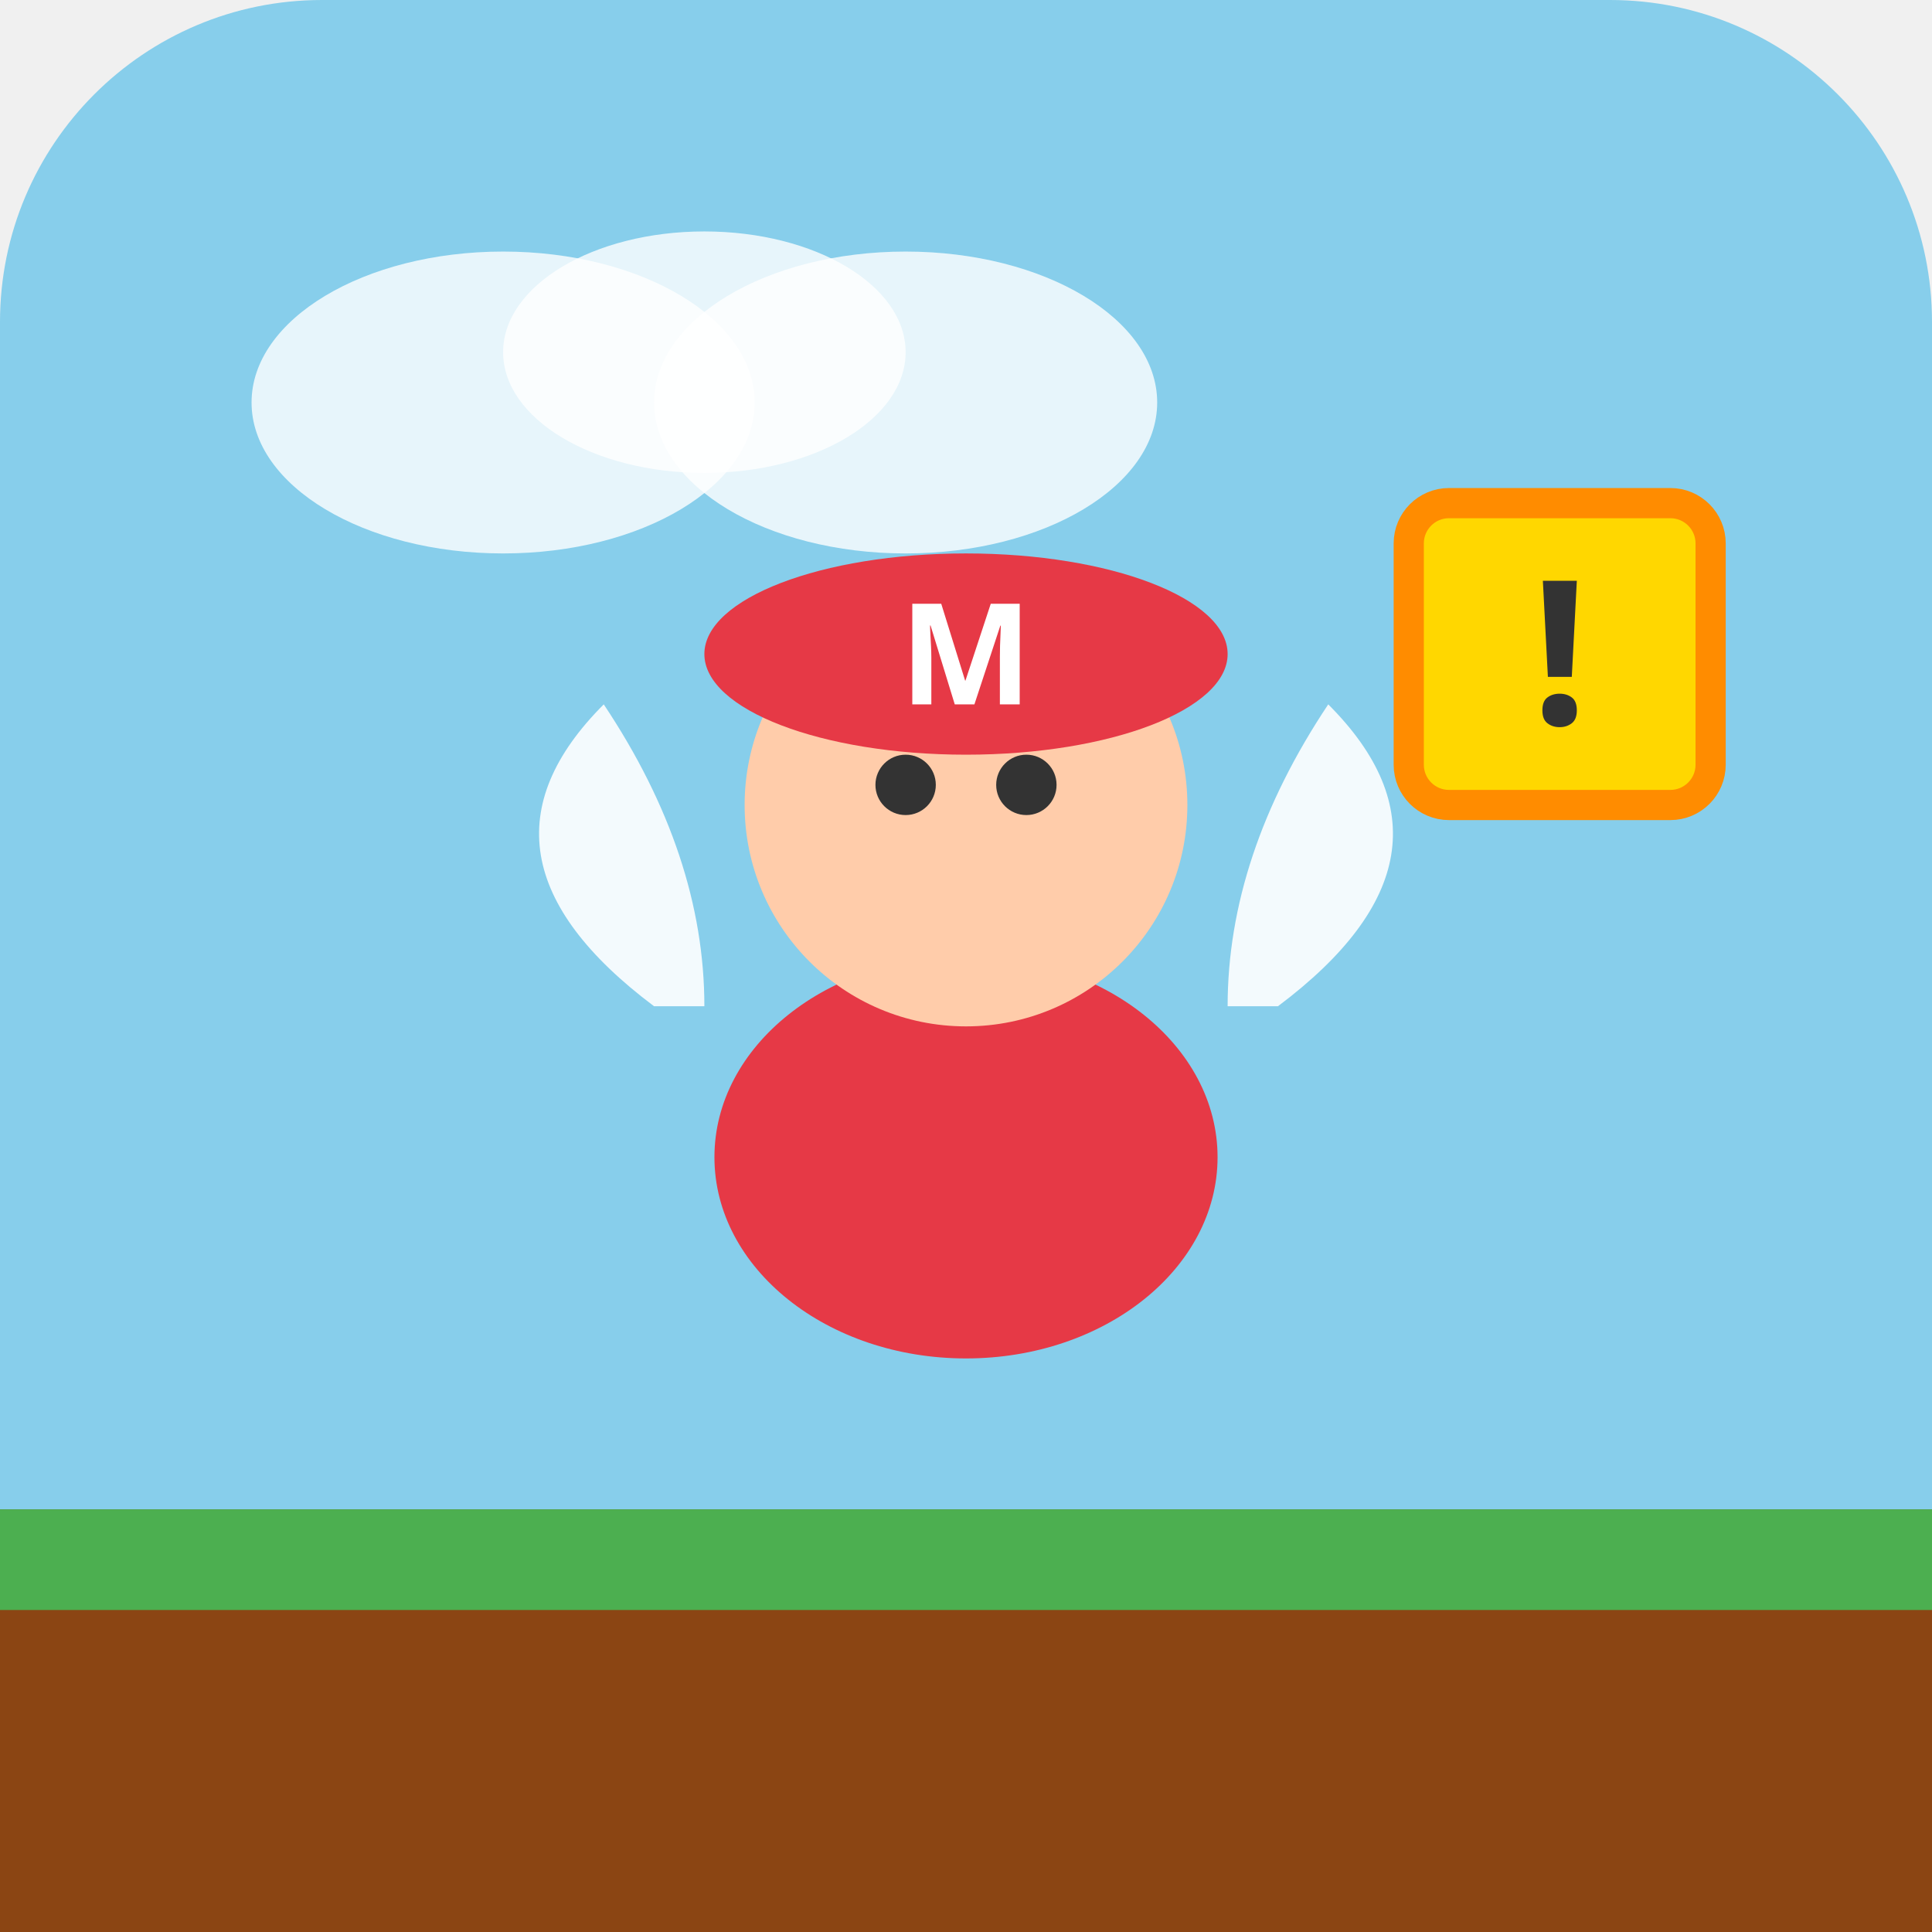
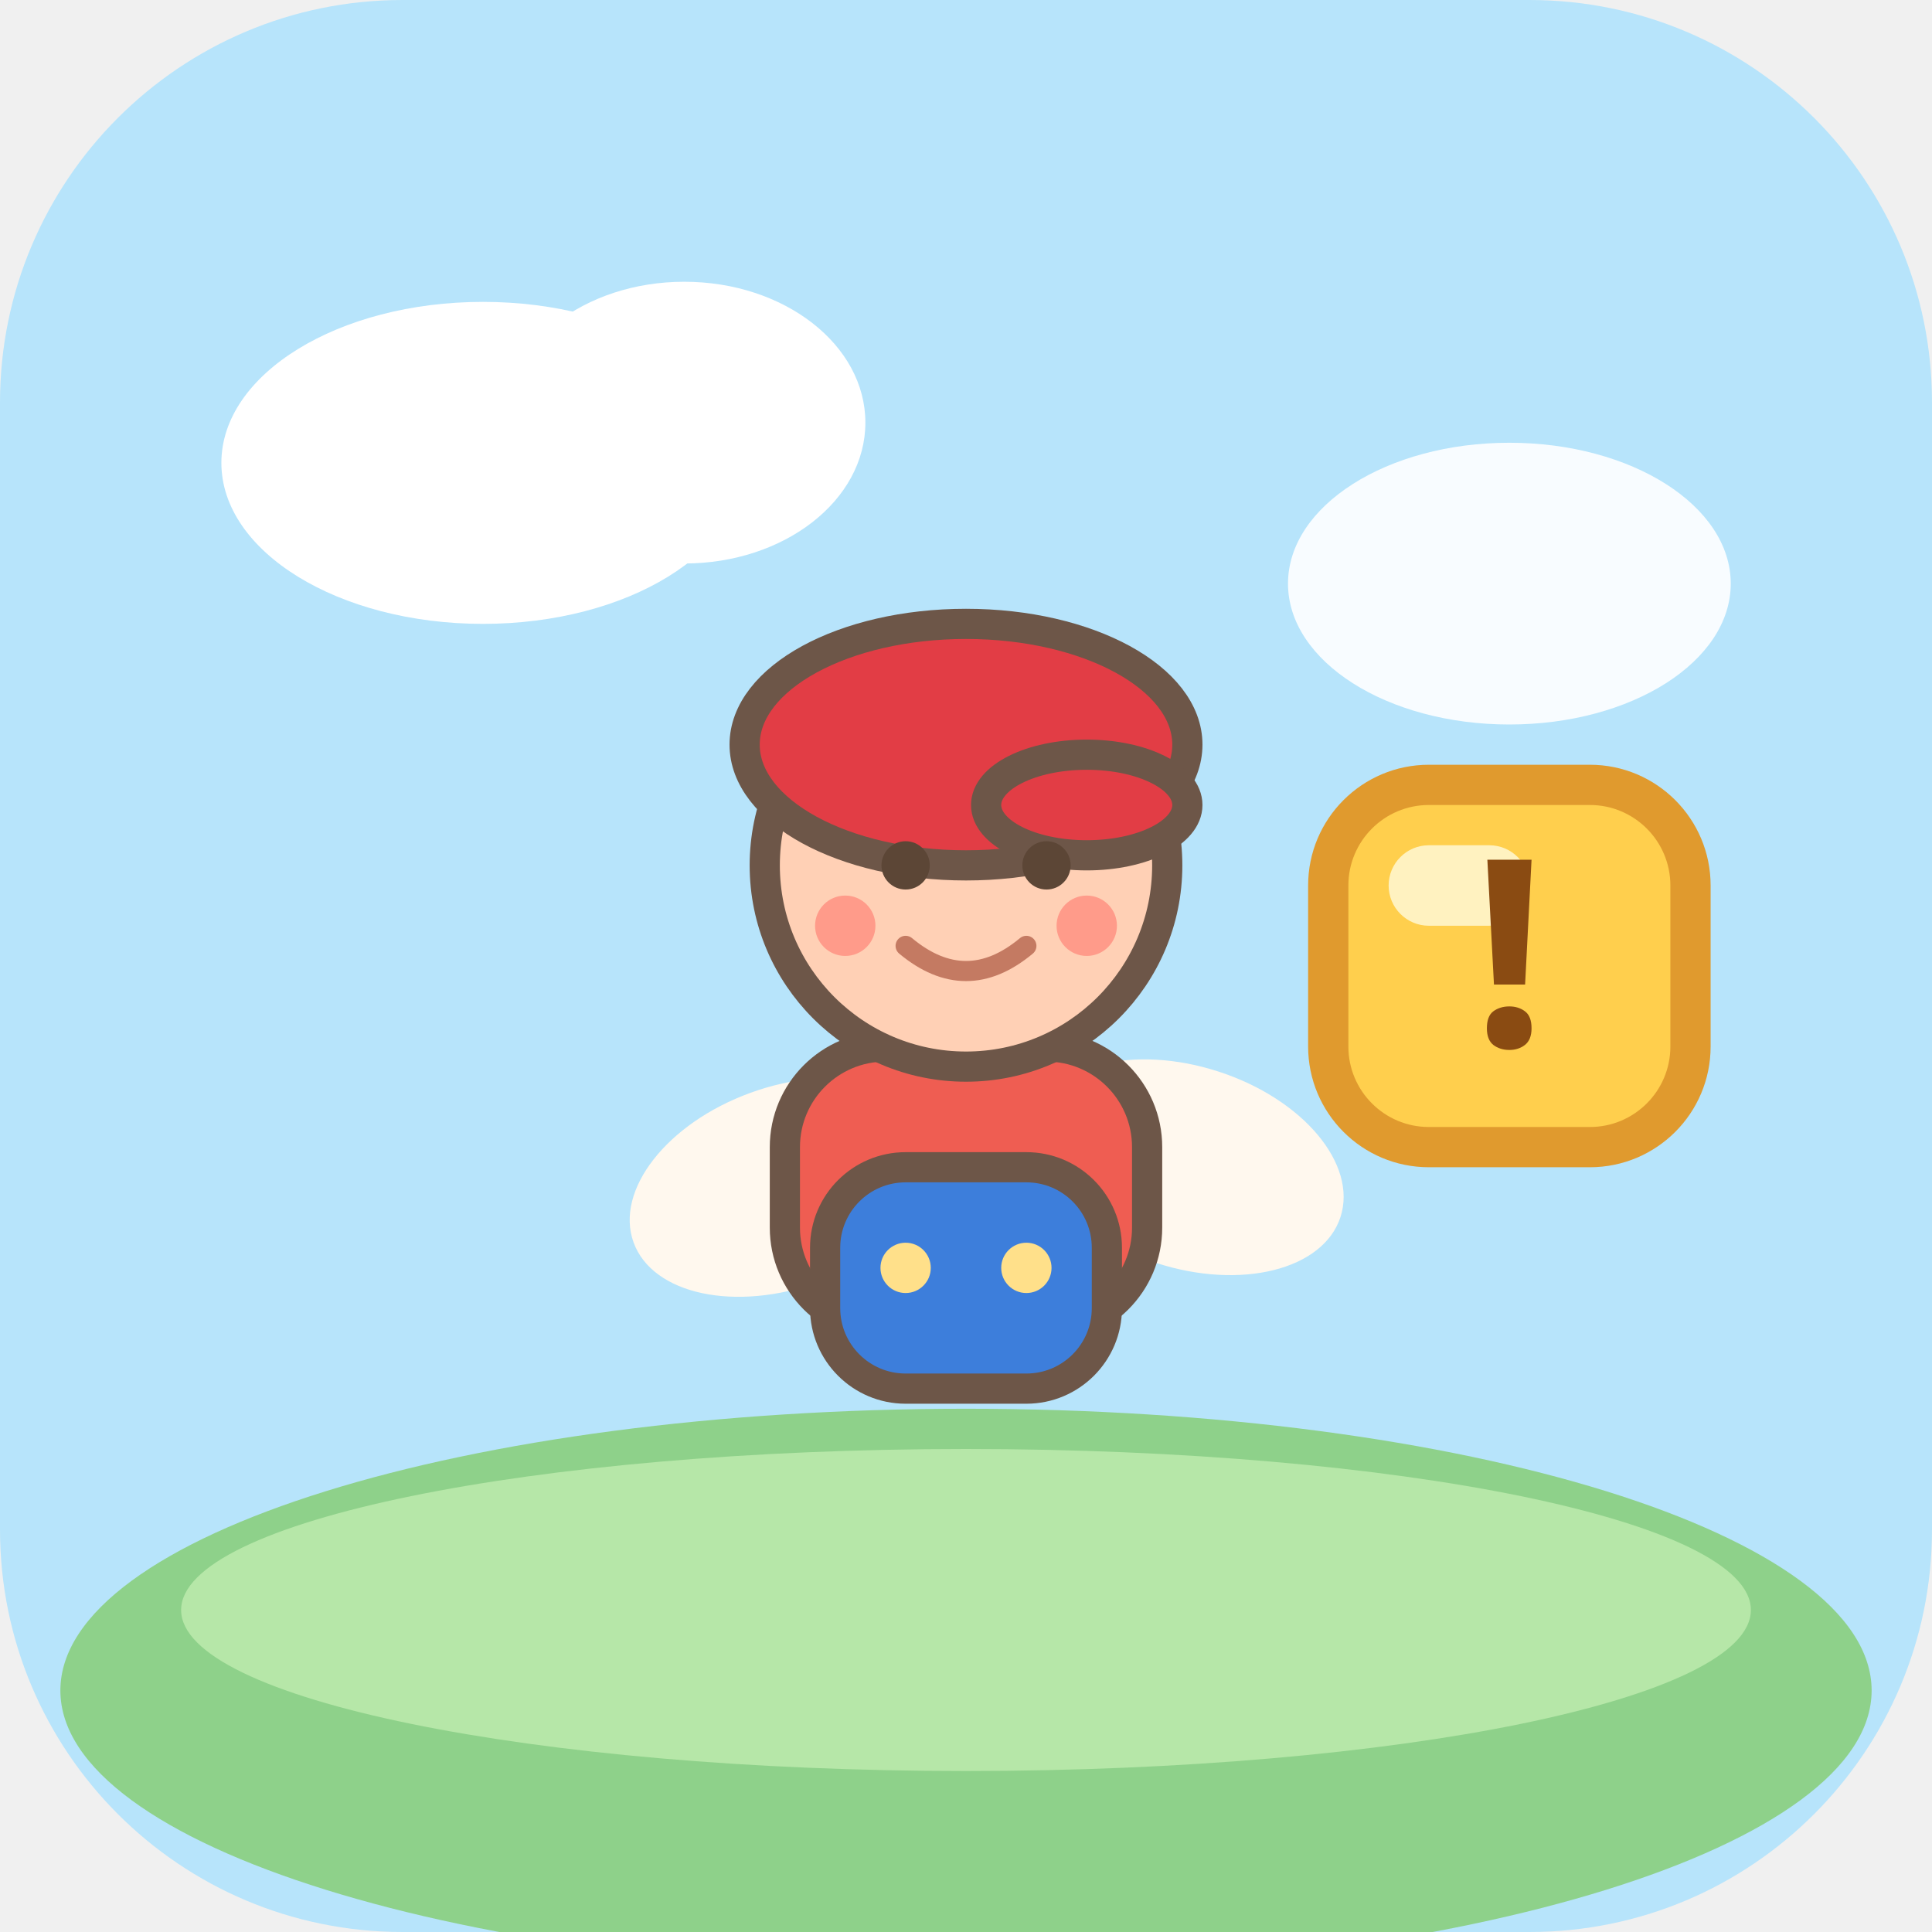
<svg xmlns="http://www.w3.org/2000/svg" viewBox="0 0 192 192">
-   <rect width="192" height="192" rx="32" fill="#87ceeb" />
-   <rect x="0" y="150" width="192" height="42" fill="#8b4513" />
-   <rect x="0" y="150" width="192" height="10" fill="#4caf50" />
-   <ellipse cx="50" cy="40" rx="25" ry="15" fill="white" opacity="0.8" />
-   <ellipse cx="70" cy="35" rx="20" ry="12" fill="white" opacity="0.8" />
-   <ellipse cx="90" cy="40" rx="25" ry="15" fill="white" opacity="0.8" />
-   <ellipse cx="96" cy="115" rx="25" ry="20" fill="#e63946" />
-   <circle cx="96" cy="80" r="22" fill="#ffccaa" />
-   <ellipse cx="96" cy="65" rx="26" ry="10" fill="#e63946" />
-   <text x="96" y="70" text-anchor="middle" fill="white" font-family="sans-serif" font-weight="bold" font-size="14">M</text>
-   <circle cx="90" cy="78" r="3" fill="#333" />
-   <circle cx="102" cy="78" r="3" fill="#333" />
-   <path d="M65 100 Q45 85 60 70 Q70 85 70 100 Z" fill="white" opacity="0.9" />
-   <path d="M127 100 Q147 85 132 70 Q122 85 122 100 Z" fill="white" opacity="0.9" />
-   <rect x="140" y="50" width="30" height="30" fill="#ffd700" stroke="#ff8c00" stroke-width="3" rx="4" />
-   <text x="155" y="72" text-anchor="middle" fill="#333" font-family="sans-serif" font-weight="bold" font-size="20">!</text>
+   <rect width="192" height="192" rx="40" fill="#b7e4fb" />
+   <ellipse cx="48" cy="46" rx="26" ry="16" fill="#fff" />
+   <ellipse cx="68" cy="42" rx="18" ry="14" fill="#fff" />
+   <ellipse cx="150" cy="58" rx="22" ry="14" fill="#fff" opacity="0.9" />
+   <ellipse cx="96" cy="168" rx="90" ry="28" fill="#8ed18a" />
+   <ellipse cx="96" cy="160" rx="78" ry="16" fill="#b6e7a8" />
+   <ellipse cx="78" cy="118" rx="16" ry="10" fill="#fff8ee" transform="rotate(-20 78 118)" />
+   <ellipse cx="118" cy="116" rx="16" ry="10" fill="#fff8ee" transform="rotate(18 118 116)" />
+   <rect x="78" y="104" width="36" height="28" rx="10" fill="#ef5d52" stroke="#6d5648" stroke-width="3" />
+   <rect x="82" y="116" width="28" height="22" rx="8" fill="#3d7edb" stroke="#6d5648" stroke-width="3" />
+   <circle cx="90" cy="126" r="2.5" fill="#ffe08a" />
+   <circle cx="102" cy="126" r="2.5" fill="#ffe08a" />
+   <circle cx="96" cy="86" r="20" fill="#ffd0b5" stroke="#6d5648" stroke-width="3" />
+   <ellipse cx="96" cy="74" rx="22" ry="12" fill="#e23d45" stroke="#6d5648" stroke-width="3" />
+   <ellipse cx="108" cy="80" rx="10" ry="5" fill="#e23d45" stroke="#6d5648" stroke-width="3" />
+   <circle cx="90" cy="86" r="2.4" fill="#5c4636" />
+   <circle cx="104" cy="86" r="2.4" fill="#5c4636" />
+   <path d="M90 94 Q96 99 102 94" fill="none" stroke="#c47a62" stroke-width="2" stroke-linecap="round" />
+   <circle cx="84" cy="92" r="3" fill="#ff9b8a" />
+   <circle cx="108" cy="92" r="3" fill="#ff9b8a" />
+   <rect x="132" y="78" width="36" height="36" rx="10" fill="#ffcf4d" stroke="#e09a2e" stroke-width="4" />
+   <rect x="138" y="84" width="14" height="8" rx="4" fill="#fff6cc" opacity="0.9" />
+   <text x="150" y="104" text-anchor="middle" font-family="Trebuchet MS, Segoe UI, sans-serif" font-size="26" font-weight="700" fill="#8a4b12">!</text>
</svg>
